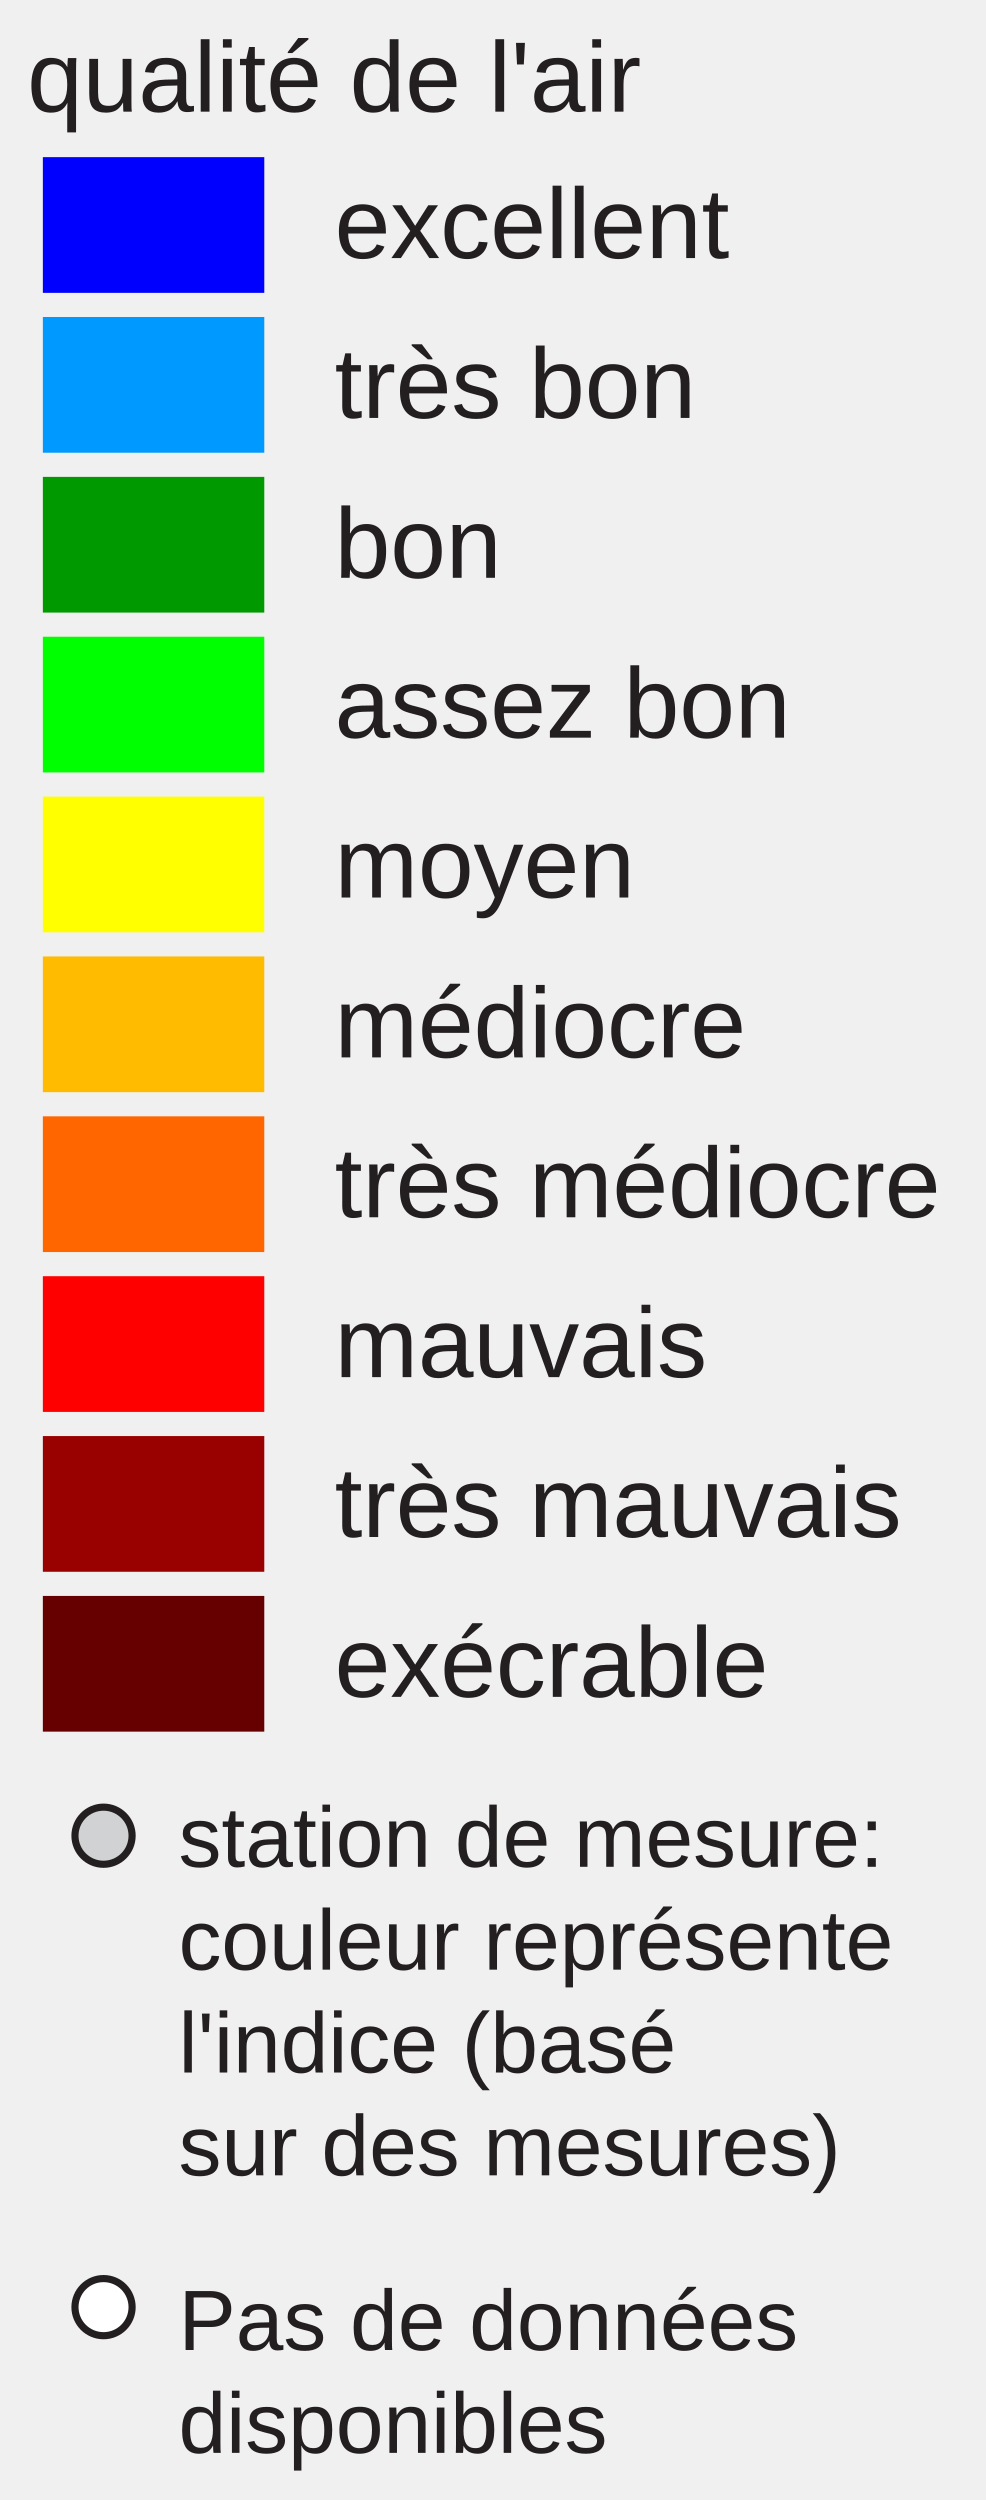
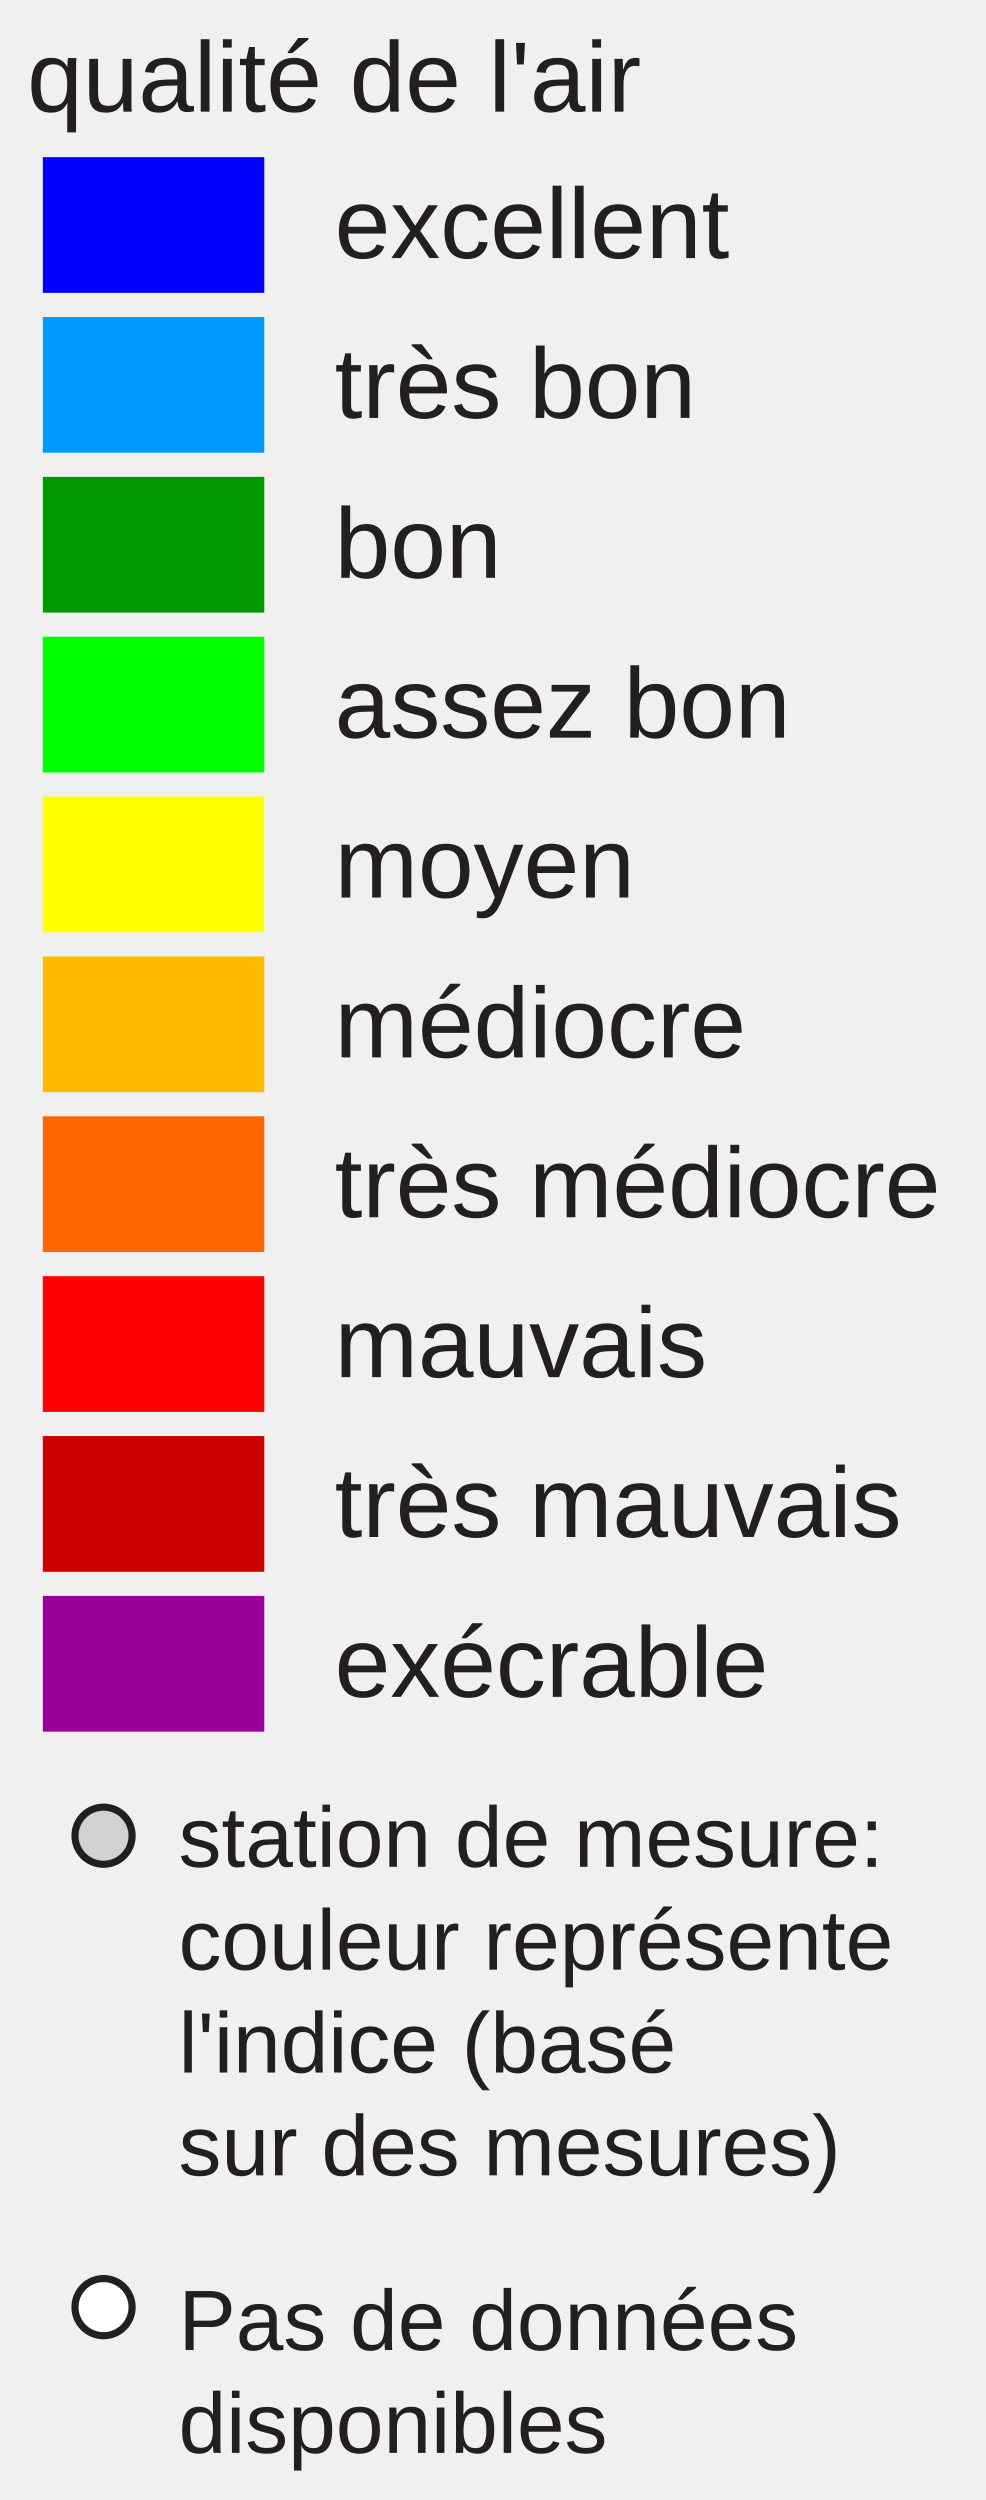
<svg xmlns="http://www.w3.org/2000/svg" version="1.1" id="Layer_1" x="0px" y="0px" width="138px" height="350px" viewBox="0 0 138 350" enable-background="new 0 0 138 350" xml:space="preserve">
  <rect x="6" y="22" fill="#0000FF" width="31" height="19" />
  <rect x="6" y="44.381" fill="#0099FF" width="31" height="19" />
  <rect x="6" y="66.762" fill="#009900" width="31" height="19" />
  <rect x="6" y="89.143" fill="#00FF00" width="31" height="19" />
  <rect x="6" y="111.524" fill="#FFFF00" width="31" height="19" />
  <rect x="6" y="133.905" fill="#FFBB00" width="31" height="19" />
  <rect x="6" y="156.286" fill="#FF6600" width="31" height="19" />
  <rect x="6" y="178.668" fill="#FF0000" width="31" height="19" />
-   <rect x="6" y="201.049" fill="#990000" width="31" height="19" />
-   <rect x="6" y="223.43" fill="#660000" width="31" height="19" />
+   <rect x="6" y="201.049" fill="#CC0000" width="31" height="19" />
+   <rect x="6" y="223.43" fill="#990099" width="31" height="19" />
  <text transform="matrix(1 0 0 1 46.853 36.1304)" fill="#231F20" font-family="Arial" font-size="14">excellent</text>
  <text transform="matrix(1 0 0 1 46.853 58.5112)" fill="#231F20" font-family="Arial" font-size="14">très bon</text>
  <text transform="matrix(1 0 0 1 46.853 80.8926)" fill="#231F20" font-family="Arial" font-size="14">bon</text>
  <text transform="matrix(1 0 0 1 46.853 103.2734)" fill="#231F20" font-family="Arial" font-size="14">assez bon</text>
  <text transform="matrix(1 0 0 1 46.853 125.6548)" fill="#231F20" font-family="Arial" font-size="14">moyen</text>
  <text transform="matrix(1 0 0 1 46.853 148.0352)" fill="#231F20" font-family="Arial" font-size="14">médiocre</text>
  <text transform="matrix(1 0 0 1 46.853 170.417)" fill="#231F20" font-family="Arial" font-size="14">très médiocre</text>
  <text transform="matrix(1 0 0 1 46.853 192.7988)" fill="#231F20" font-family="Arial" font-size="14">mauvais</text>
  <text transform="matrix(1 0 0 1 46.853 215.1797)" fill="#231F20" font-family="Arial" font-size="14">très mauvais</text>
  <text transform="matrix(1 0 0 1 46.853 237.5605)" fill="#231F20" font-family="Arial" font-size="14">exécrable</text>
  <text font-size="14" font-family="Arial" transform="translate(3.8027 15.631)" fill="#231F20">qualité de l'air</text>
  <circle fill="#D0D2D3" stroke="#231F20" stroke-miterlimit="10" cx="14.495" cy="257" r="4" />
  <circle fill="#FFFFFF" stroke="#231F20" stroke-miterlimit="10" cx="14.495" cy="323" r="4" />
  <text font-size="12" font-family="Arial" transform="translate(25 261.35)" fill="#231F20">station de mesure:</text>
  <text font-size="12" font-family="Arial" transform="translate(25 275.75)" fill="#231F20">couleur représente</text>
  <text font-size="12" font-family="Arial" transform="translate(25 290.15)" fill="#231F20">l'indice (basé</text>
  <text font-size="12" font-family="Arial" transform="translate(25 304.55)" fill="#231F20">sur des mesures)</text>
  <text font-size="12" font-family="Arial" transform="translate(25 329)" fill="#231F20">Pas de données</text>
  <text font-size="12" font-family="Arial" transform="translate(25 343.4)" fill="#231F20">disponibles</text>
</svg>
